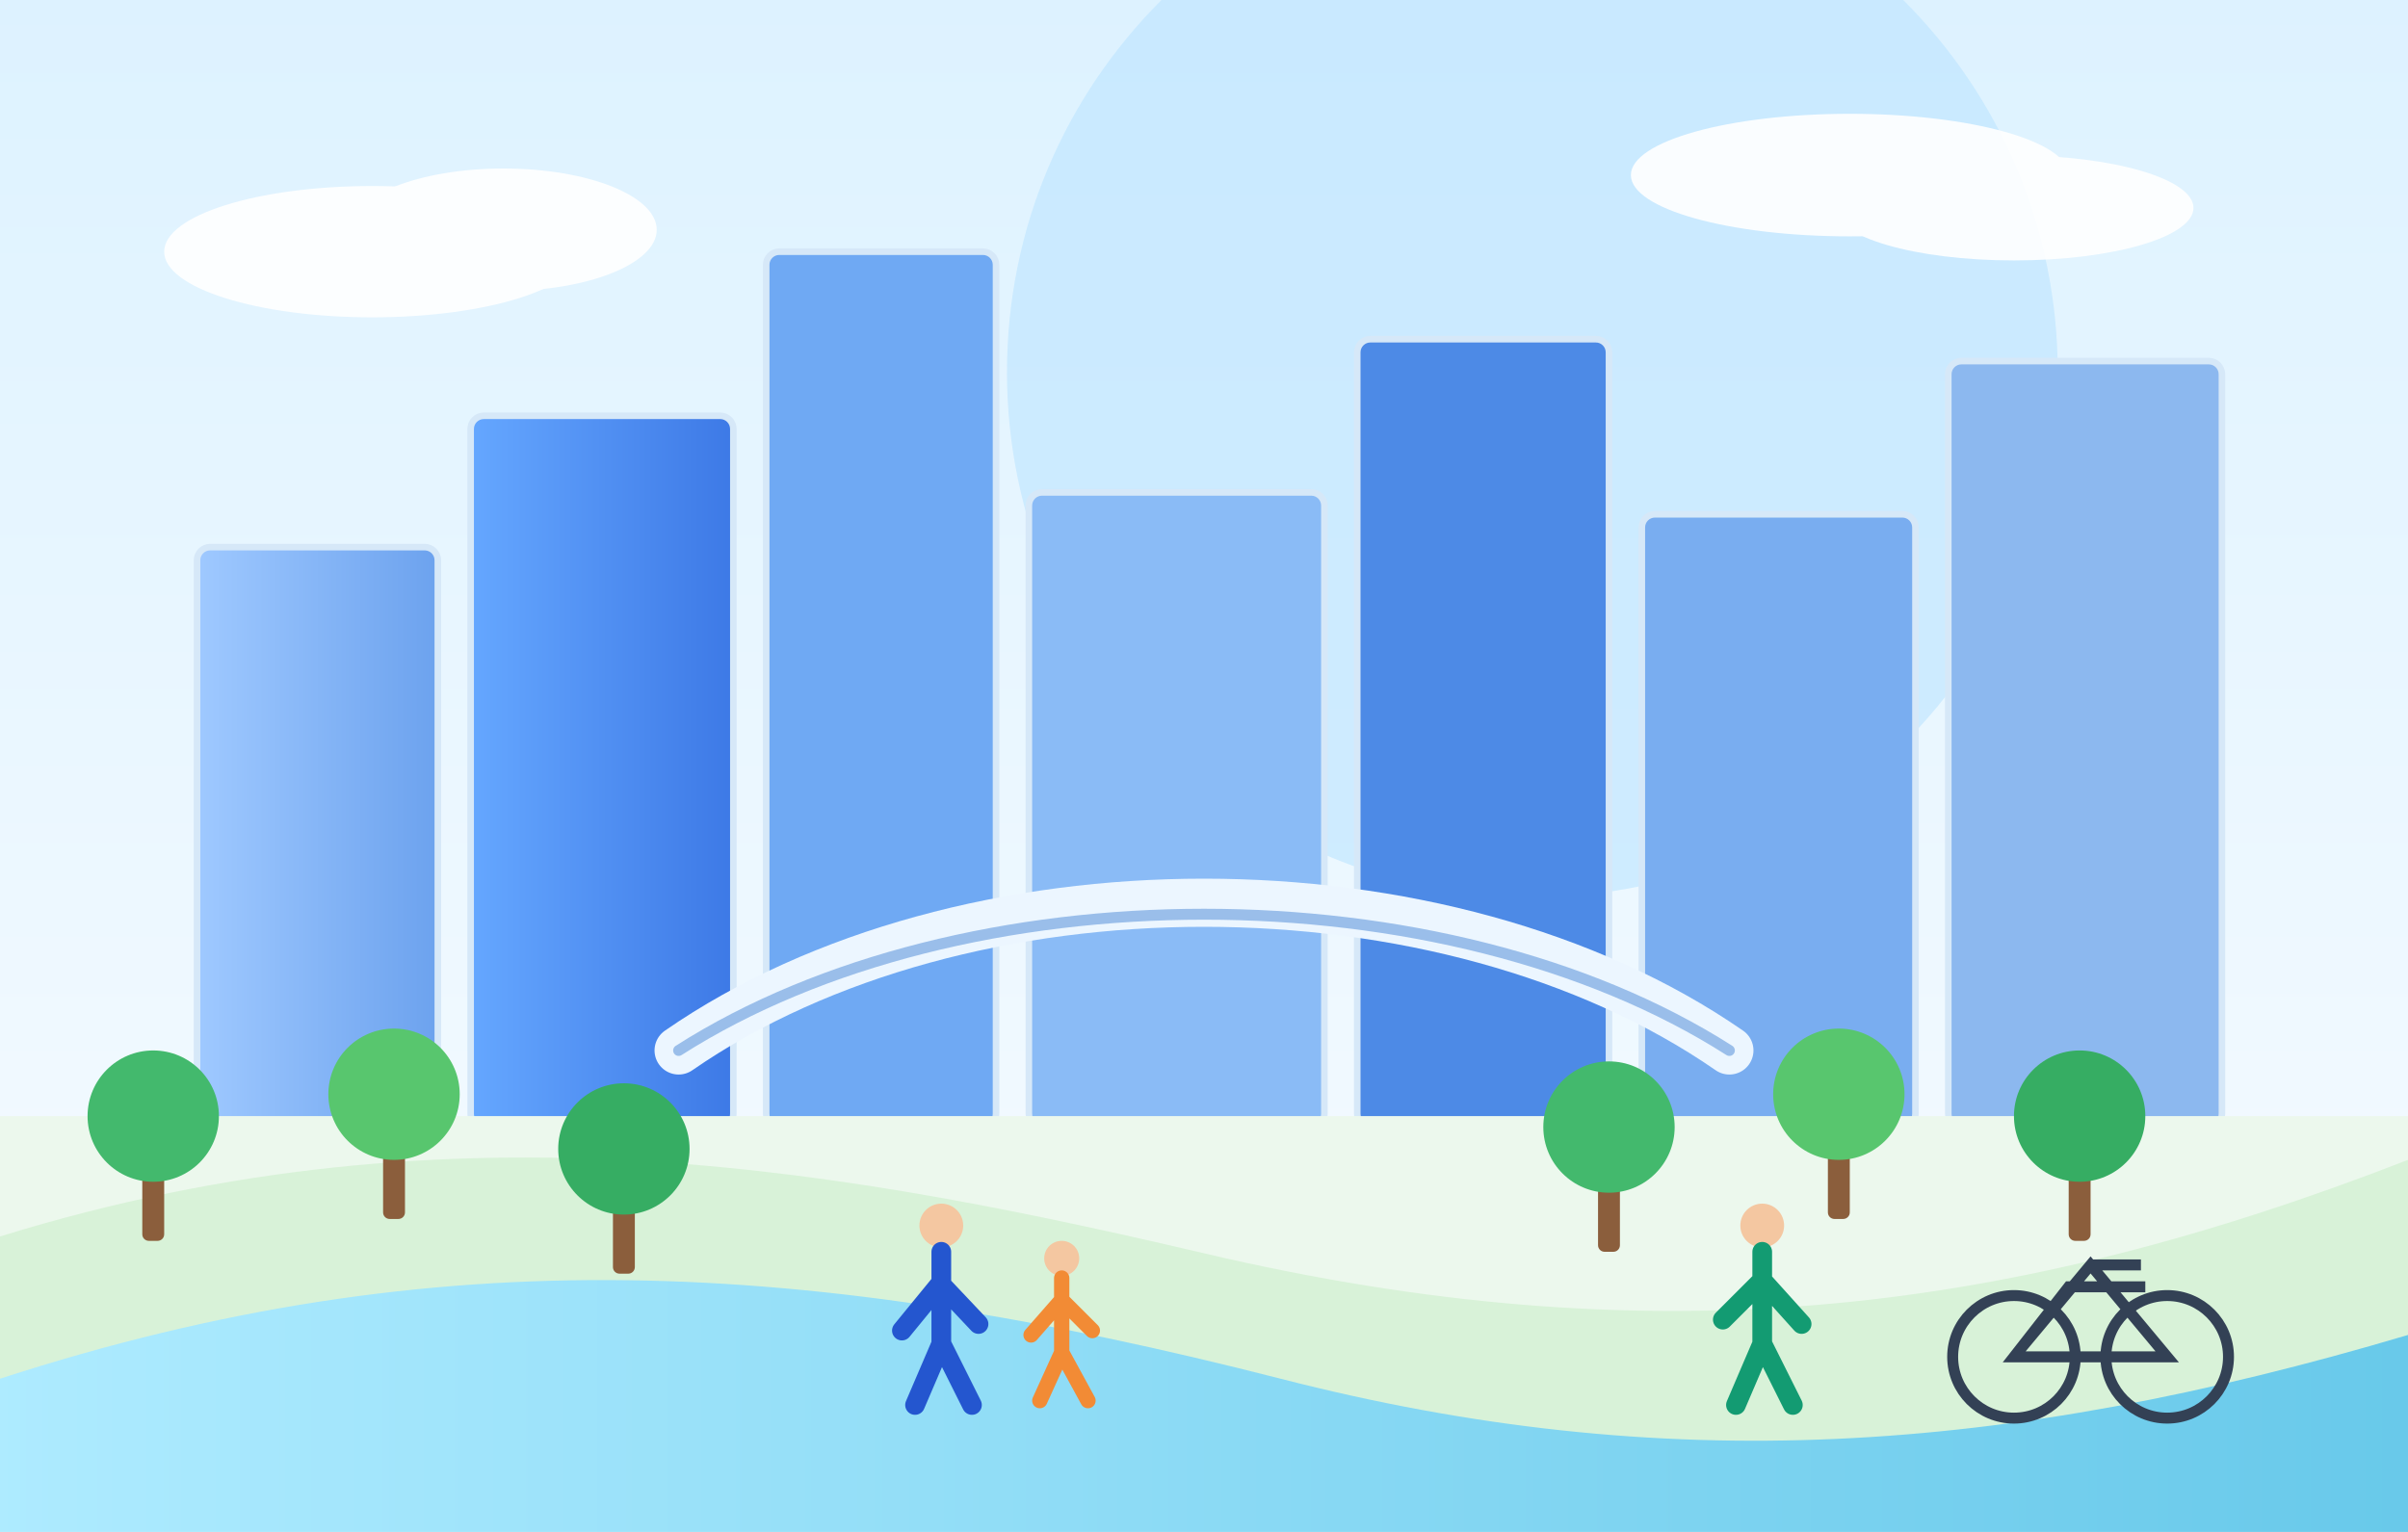
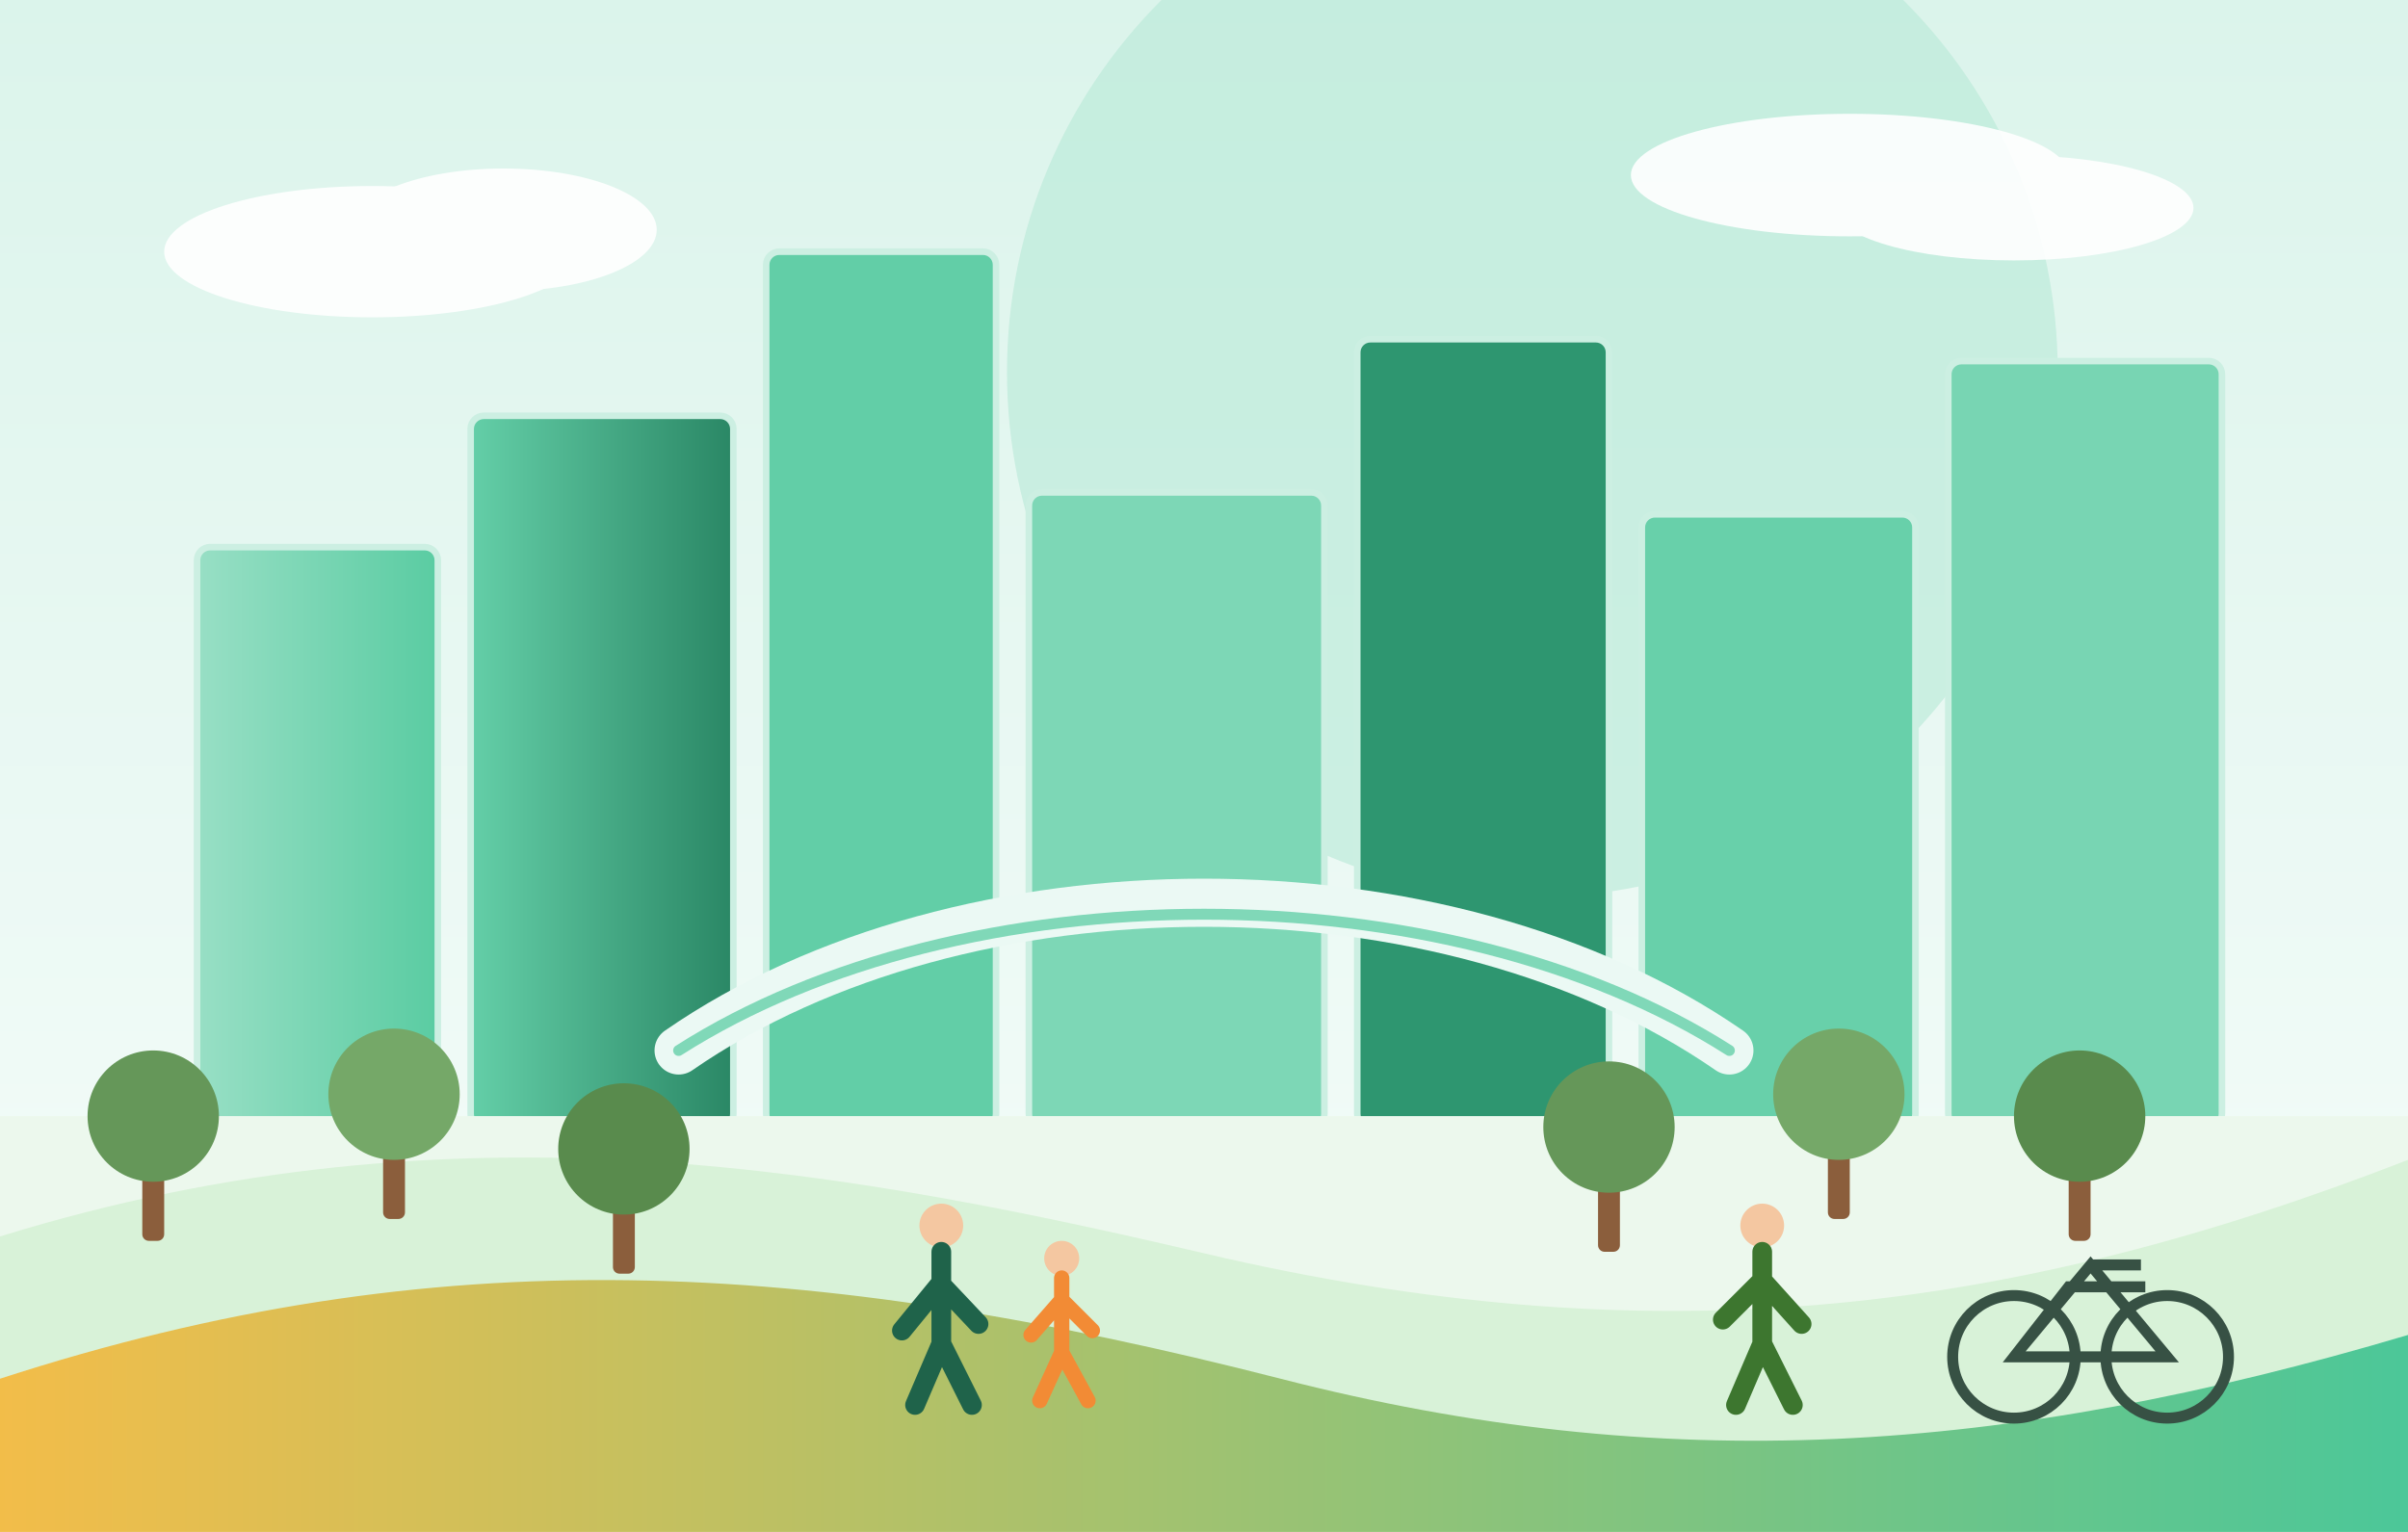
<svg xmlns="http://www.w3.org/2000/svg" viewBox="0 0 1100 700">
  <defs>
    <linearGradient id="sky" x1="0" y1="0" x2="0" y2="1">
-       <stop stop-color="#DDF2FF" />
-       <stop offset="1" stop-color="#F8FCFF" />
+       <stop stop-color="#dbf4eb" />
+       <stop offset="1" stop-color="#f8fdfb" />
    </linearGradient>
    <linearGradient id="b1" x1="0" x2="1">
-       <stop stop-color="#65A7FF" />
-       <stop offset="1" stop-color="#3D79E6" />
+       <stop stop-color="#64cfa8" />
+       <stop offset="1" stop-color="#2a8765" />
    </linearGradient>
    <linearGradient id="b2" x1="0" x2="1">
-       <stop stop-color="#9FC9FF" />
-       <stop offset="1" stop-color="#6CA2EE" />
+       <stop stop-color="#98dfc5" />
+       <stop offset="1" stop-color="#5acca2" />
    </linearGradient>
    <linearGradient id="water" x1="0" x2="1">
-       <stop stop-color="#AEEBFF" />
-       <stop offset="1" stop-color="#68C9EA" />
+       <stop stop-color="#f3bd49" />
+       <stop offset="1" stop-color="#4bc799" />
    </linearGradient>
  </defs>
  <rect width="1100" height="700" fill="url(#sky)" />
-   <circle cx="700" cy="170" r="240" fill="#BEE5FF" opacity=".65" />
+   <circle cx="700" cy="170" r="240" fill="#bae9d8" opacity=".65" />
  <g fill="#fff" opacity=".9">
    <ellipse cx="170" cy="115" rx="95" ry="30" />
    <ellipse cx="230" cy="105" rx="70" ry="28" />
    <ellipse cx="845" cy="80" rx="100" ry="28" />
    <ellipse cx="920" cy="95" rx="82" ry="24" />
  </g>
-   <g stroke="#D6E8F8" stroke-width="3">
+   <g stroke="#ccefe2" stroke-width="3">
    <rect x="90" y="250" width="110" height="265" rx="6" fill="url(#b2)" />
    <rect x="215" y="190" width="120" height="325" rx="6" fill="url(#b1)" />
-     <rect x="350" y="115" width="105" height="400" rx="6" fill="#6FA9F3" />
-     <rect x="470" y="225" width="135" height="290" rx="6" fill="#8ABBF6" />
-     <rect x="620" y="155" width="115" height="360" rx="6" fill="#4D8AE6" />
-     <rect x="750" y="235" width="125" height="280" rx="6" fill="#79ADF0" />
-     <rect x="890" y="165" width="125" height="350" rx="6" fill="#8CB8EF" />
+     <rect x="350" y="115" width="105" height="400" rx="6" fill="#62cea7" />
+     <rect x="470" y="225" width="135" height="290" rx="6" fill="#7dd7b6" />
+     <rect x="620" y="155" width="115" height="360" rx="6" fill="#2e9670" />
+     <rect x="750" y="235" width="125" height="280" rx="6" fill="#68d0aa" />
+     <rect x="890" y="165" width="125" height="350" rx="6" fill="#78d5b3" />
  </g>
-   <path d="M310 480 C440 390 660 390 790 480" fill="none" stroke="#ECF6FF" stroke-width="22" stroke-linecap="round" />
-   <path d="M310 480 C440 397 660 397 790 480" fill="none" stroke="#9ABEEA" stroke-width="5" stroke-linecap="round" />
+   <path d="M310 480 C440 390 660 390 790 480" fill="none" stroke="#ebf9f4" stroke-width="22" stroke-linecap="round" />
+   <path d="M310 480 C440 397 660 397 790 480" fill="none" stroke="#80d8b8" stroke-width="5" stroke-linecap="round" />
  <rect y="510" width="1100" height="190" fill="#ECF8ED" />
  <path d="M0 610 C210 535 420 560 610 610 C770 650 915 650 1100 590 L1100 700 L0 700Z" fill="url(#water)" />
  <path d="M0 565 C210 500 390 535 560 575 C760 620 920 600 1100 530 L1100 610 C915 665 760 675 585 630 C370 575 200 565 0 630Z" fill="#D8F2D8" />
  <g>
    <g transform="translate(70,500)">
      <rect x="-5" y="25" width="10" height="42" rx="3" fill="#8B5E3C" />
-       <circle cx="0" cy="10" r="30" fill="#43B96D" />
+       <circle cx="0" cy="10" r="30" fill="#659759" />
    </g>
    <g transform="translate(180,490)">
      <rect x="-5" y="25" width="10" height="42" rx="3" fill="#8B5E3C" />
-       <circle cx="0" cy="10" r="30" fill="#58C66E" />
+       <circle cx="0" cy="10" r="30" fill="#75a868" />
    </g>
    <g transform="translate(285,515)">
      <rect x="-5" y="25" width="10" height="42" rx="3" fill="#8B5E3C" />
-       <circle cx="0" cy="10" r="30" fill="#36AD63" />
+       <circle cx="0" cy="10" r="30" fill="#598b4d" />
    </g>
    <g transform="translate(735,505)">
      <rect x="-5" y="25" width="10" height="42" rx="3" fill="#8B5E3C" />
-       <circle cx="0" cy="10" r="30" fill="#43B96D" />
+       <circle cx="0" cy="10" r="30" fill="#659759" />
    </g>
    <g transform="translate(840,490)">
      <rect x="-5" y="25" width="10" height="42" rx="3" fill="#8B5E3C" />
-       <circle cx="0" cy="10" r="30" fill="#58C66E" />
+       <circle cx="0" cy="10" r="30" fill="#75a868" />
    </g>
    <g transform="translate(950,500)">
      <rect x="-5" y="25" width="10" height="42" rx="3" fill="#8B5E3C" />
-       <circle cx="0" cy="10" r="30" fill="#36AD63" />
+       <circle cx="0" cy="10" r="30" fill="#598b4d" />
    </g>
  </g>
  <g stroke-linecap="round">
    <circle cx="430" cy="560" r="10" fill="#F4C7A1" />
-     <path d="M430 572v42M430 586l-18 22M430 587l17 18M430 614l-12 28M430 614l14 28" stroke="#2456CF" stroke-width="9" />
+     <path d="M430 572v42M430 586l-18 22M430 587l17 18M430 614l-12 28M430 614l14 28" stroke="#1f634a" stroke-width="9" />
    <circle cx="485" cy="575" r="8" fill="#F4C7A1" />
    <path d="M485 584v34M485 594l-14 16M485 594l14 14M485 618l-10 22M485 618l12 22" stroke="#F28B35" stroke-width="7" />
    <circle cx="805" cy="560" r="10" fill="#F4C7A1" />
-     <path d="M805 572v42M805 585l-18 18M805 585l18 20M805 614l-12 28M805 614l14 28" stroke="#139B72" stroke-width="9" />
+     <path d="M805 572v42M805 585l-18 18M805 585l18 20M805 614l-12 28M805 614l14 28" stroke="#3d762f" stroke-width="9" />
  </g>
-   <g fill="none" stroke="#334155" stroke-width="5">
+   <g fill="none" stroke="#375144" stroke-width="5">
    <circle cx="920" cy="620" r="28" />
    <circle cx="990" cy="620" r="28" />
    <path d="M920 620l35-42 35 42h-70l25-32h35M954 578h24" />
  </g>
</svg>
